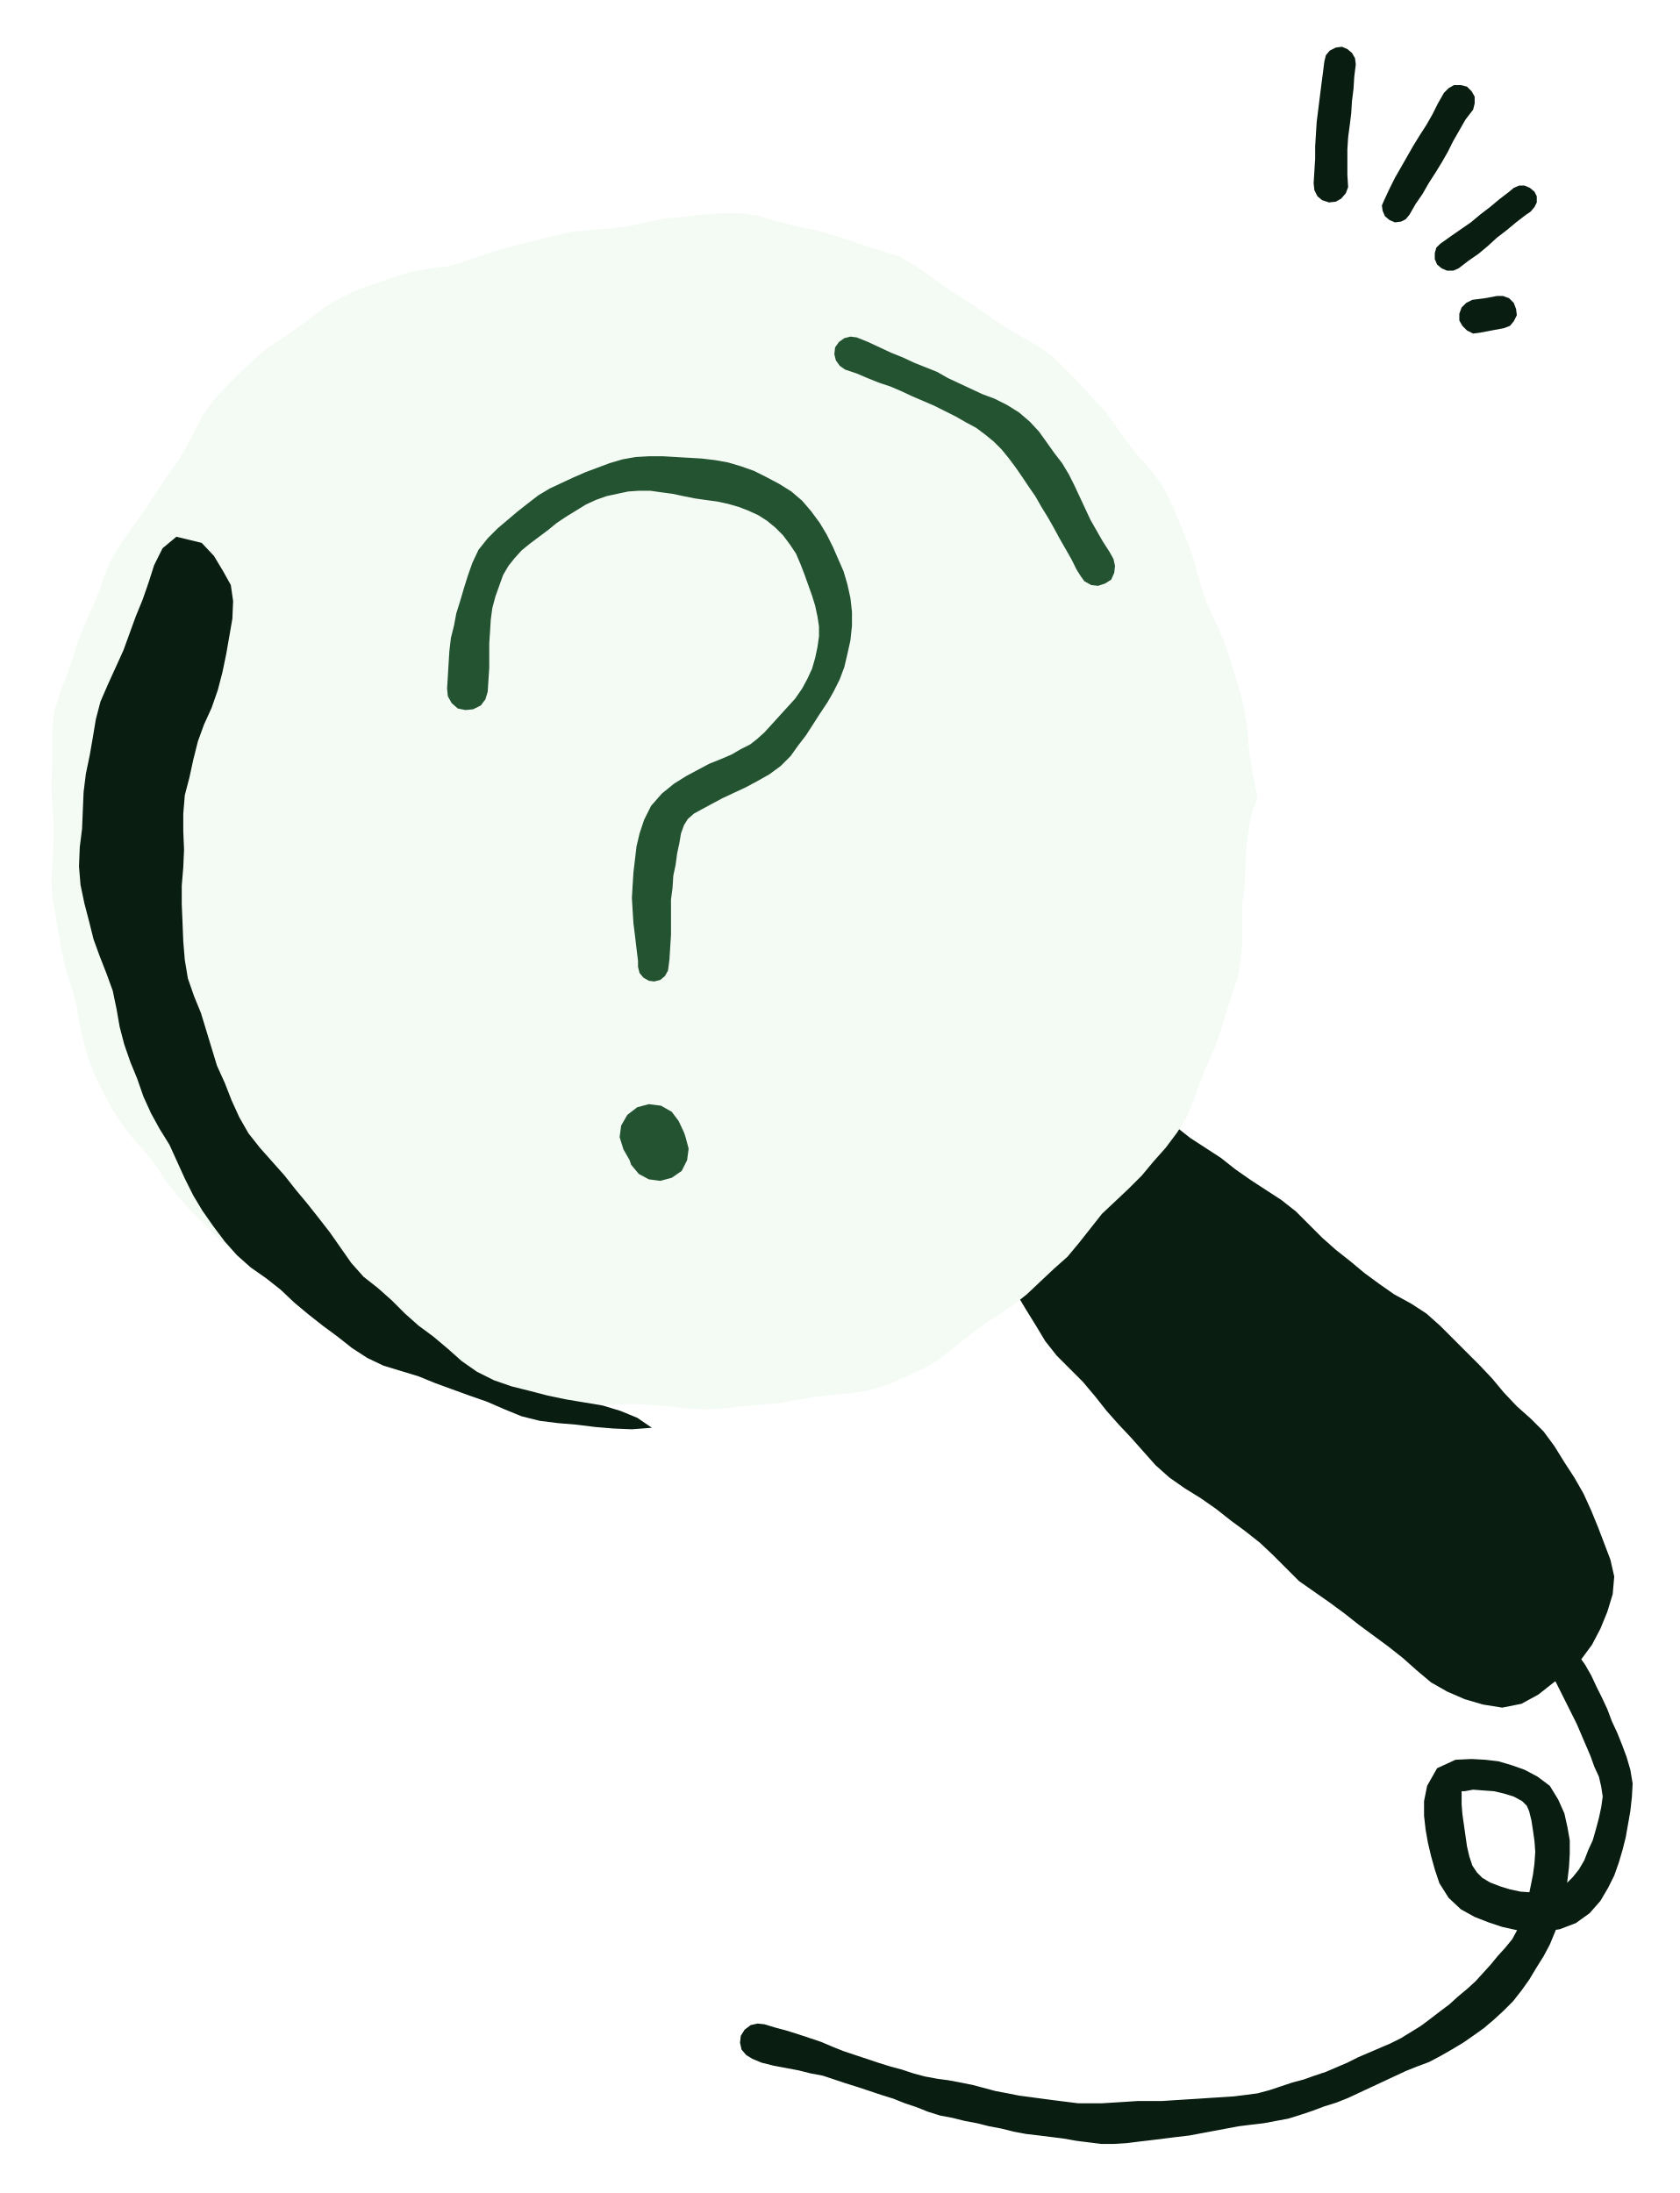
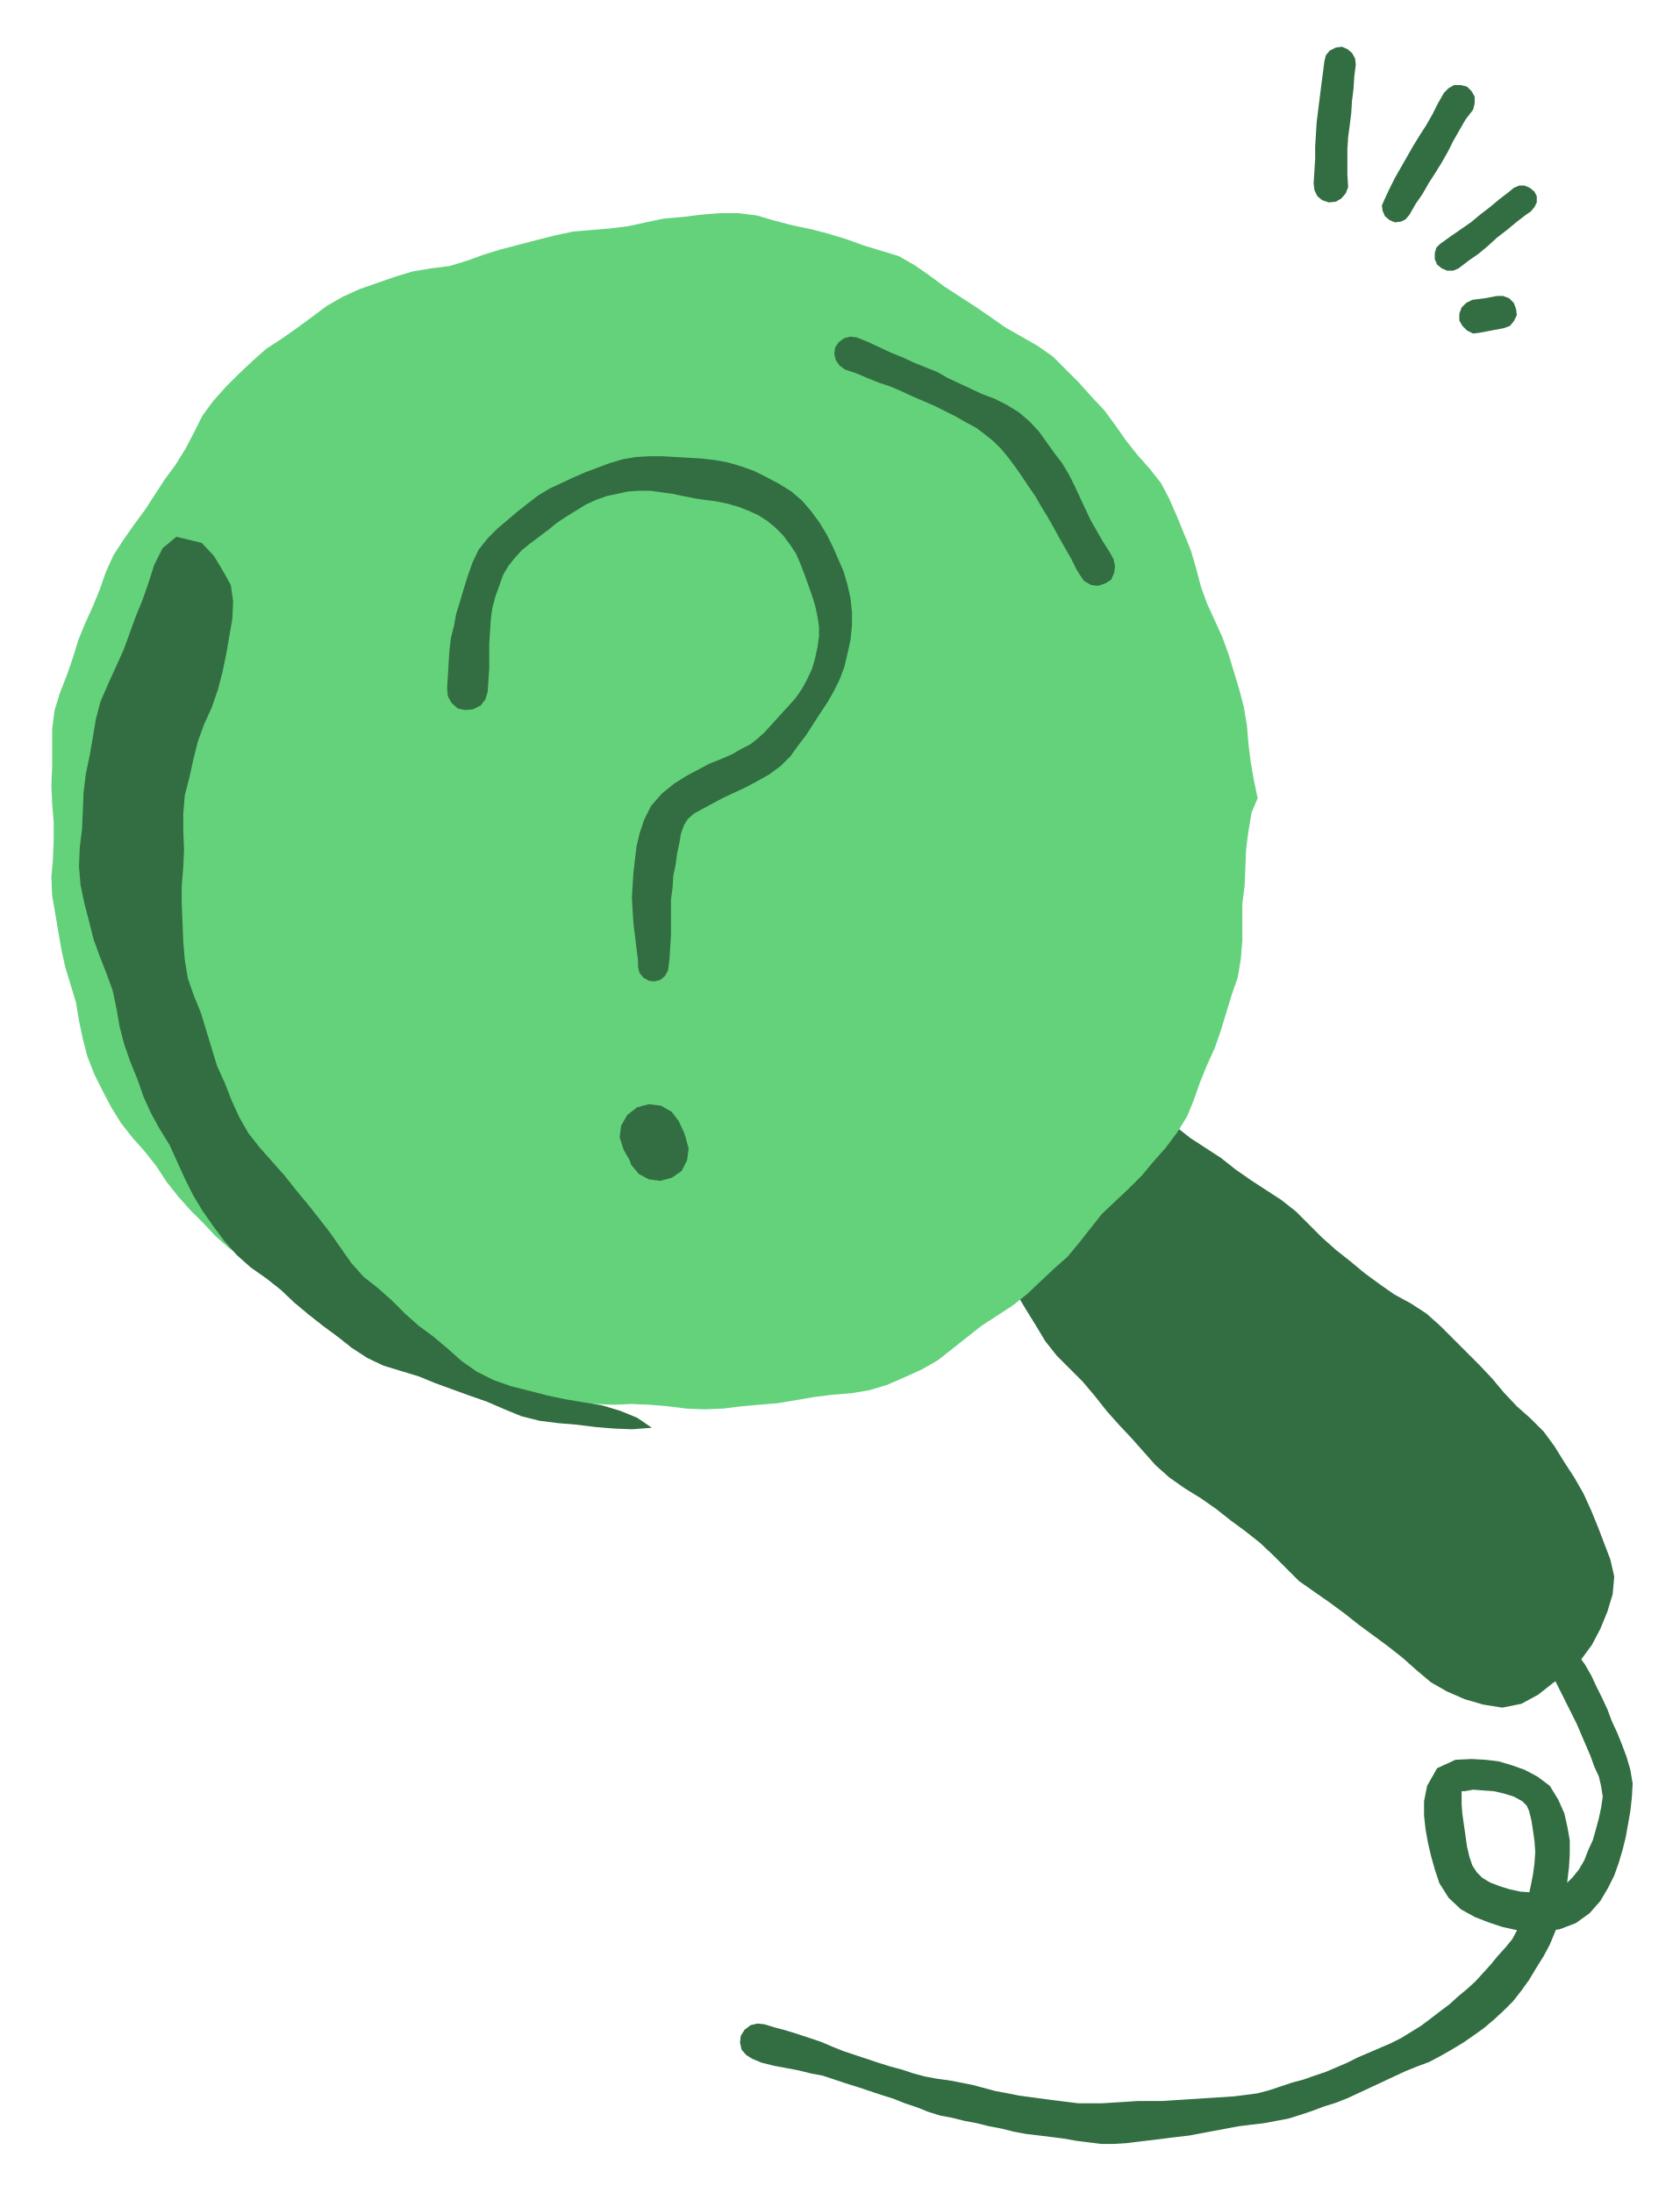
<svg xmlns="http://www.w3.org/2000/svg" viewBox="51 18 219 286" width="219" height="286">
-   <path fill="#091D11" d="M226.8 42.4L226.7 40.8 226.7 39.2 226.7 37.5 226.8 35.9 227.0 34.4 227.2 32.8 227.3 31.2 227.5 29.6 227.6 28.0 227.8 26.4 227.7 25.6 227.3 24.9 226.7 24.4 226.0 24.1 225.2 24.2 224.4 24.6 223.9 25.2 223.7 26.0 223.5 27.6 223.3 29.1 223.1 30.7 222.9 32.3 222.7 33.9 222.6 35.5 222.5 37.1 222.5 38.7 222.4 40.3 222.3 41.9 222.4 42.8 222.8 43.6 223.4 44.1 224.3 44.4 225.2 44.3 225.9 43.9 226.5 43.2Z" />
-   <path fill="#091D11" d="M234.8 46.0L235.6 44.6 236.5 43.3 237.3 41.9 238.2 40.5 239.0 39.2 239.8 37.8 240.5 36.4 241.3 35.0 242.1 33.6 243.1 32.3 243.3 31.5 243.3 30.6 242.9 29.9 242.3 29.3 241.5 29.1 240.6 29.1 239.9 29.5 239.3 30.1 238.5 31.5 237.8 32.9 237.0 34.3 236.1 35.7 235.3 37.0 234.5 38.4 233.7 39.8 232.9 41.2 232.2 42.6 231.5 44.1 231.2 44.8 231.3 45.5 231.6 46.2 232.2 46.7 232.9 47.0 233.7 46.9 234.3 46.6Z" />
-   <path fill="#091D11" d="M241.2 53.0L242.5 52.0 243.8 51.1 245.0 50.1 246.2 49.0 247.5 48.0 248.7 47.0 250.0 46.0 250.6 45.6 251.1 45.0 251.4 44.4 251.4 43.6 251.1 43.0 250.5 42.5 249.8 42.2 249.1 42.2 248.4 42.5 247.8 43.0 246.5 44.0 245.3 45.0 244.0 46.0 242.8 47.0 241.5 47.9 240.2 48.8 238.8 49.8 238.3 50.3 238.1 51.0 238.1 51.8 238.4 52.5 239.0 53.0 239.7 53.3 240.5 53.3Z" />
-   <path fill="#091D11" d="M243.9 61.4L245.5 61.1 247.1 60.8 247.9 60.5 248.4 59.9 248.8 59.1 248.7 58.3 248.4 57.5 247.8 56.9 247.0 56.6 246.2 56.6 244.6 56.9 243.0 57.1 242.2 57.5 241.6 58.1 241.3 58.9 241.3 59.8 241.7 60.5 242.3 61.1 243.1 61.5Z" />
-   <path fill="#091D11" d="M178.5 176.0L178.8 173.8 179.6 171.6 180.8 169.5 182.4 167.8 184.3 166.4 186.2 165.0 188.1 163.6 190.2 162.4 192.6 161.7 195.1 161.4 197.6 161.7 200.0 162.4 202.2 163.5 204.3 164.9 206.2 166.4 208.2 167.7 210.2 169.0 212.1 170.5 214.1 171.9 216.1 173.2 218.1 174.5 220.0 176.0 221.7 177.7 223.4 179.4 225.2 181.0 227.1 182.5 228.9 184.0 230.8 185.4 232.8 186.8 235.0 188.0 237.0 189.3 238.8 190.9 240.5 192.6 242.2 194.3 243.9 196.0 245.6 197.8 247.1 199.6 248.8 201.4 250.6 203.0 252.3 204.7 253.7 206.6 255.0 208.7 256.3 210.7 257.5 212.8 258.5 215.0 259.4 217.2 260.2 219.3 261.0 221.4 261.5 223.6 261.3 225.9 260.6 228.2 259.7 230.4 258.6 232.5 257.2 234.4 255.4 236.1 253.5 237.5 251.6 239.0 249.4 240.2 246.9 240.7 244.4 240.3 242.0 239.6 239.7 238.6 237.6 237.4 235.7 235.8 233.9 234.2 232.0 232.7 230.1 231.3 228.2 229.9 226.3 228.4 224.4 227.0 222.4 225.6 220.4 224.2 218.7 222.5 217.0 220.8 215.3 219.2 213.4 217.7 211.5 216.3 209.6 214.8 207.6 213.4 205.5 212.1 203.5 210.7 201.7 209.1 200.1 207.3 198.5 205.5 196.9 203.8 195.3 202.0 193.8 200.1 192.2 198.2 190.5 196.5 188.8 194.8 187.3 192.9 186.1 190.9 184.8 188.8 183.6 186.8 182.4 184.7 181.4 182.5 180.4 180.4 179.4 178.4Z" />
-   <path fill="#F3FBF4" d="M214.2 124.0L213.8 126.4 213.5 128.7 213.4 131.1 213.3 133.5 213.0 135.9 213.0 138.3 213.0 140.7 212.8 143.1 212.4 145.5 211.6 147.8 210.9 150.1 210.2 152.4 209.4 154.7 208.4 156.9 207.5 159.1 206.7 161.4 205.8 163.6 204.5 165.7 203.0 167.7 201.4 169.5 199.9 171.3 198.2 173.0 196.4 174.7 194.7 176.3 193.2 178.2 191.7 180.1 190.2 181.9 188.4 183.5 186.7 185.1 184.9 186.8 183.0 188.3 181.0 189.6 179.0 190.9 177.1 192.4 175.2 193.9 173.3 195.4 171.2 196.6 169.0 197.6 166.7 198.6 164.4 199.3 162.0 199.7 159.5 199.9 157.1 200.2 154.8 200.6 152.4 201.0 150.0 201.2 147.7 201.4 145.3 201.7 142.9 201.8 140.5 201.7 138.1 201.4 135.7 201.2 133.4 201.1 131.0 201.2 128.6 201.1 126.2 201.1 123.7 201.1 121.3 201.1 118.9 200.7 116.6 200.0 114.3 199.2 112.0 198.5 109.7 197.8 107.4 196.9 105.2 196.0 102.9 195.2 100.6 194.4 98.5 193.4 96.4 192.0 94.5 190.6 92.5 189.2 90.6 187.8 88.7 186.3 86.9 184.8 85.0 183.4 82.9 182.2 80.9 180.8 79.1 179.2 77.5 177.5 75.8 175.8 74.2 174.0 72.7 172.1 71.4 170.1 69.9 168.2 68.3 166.4 66.8 164.5 65.5 162.4 64.4 160.3 63.3 158.1 62.4 155.8 61.8 153.5 61.3 151.1 60.9 148.7 60.2 146.4 59.5 144.1 59.0 141.8 58.6 139.5 58.2 137.1 57.8 134.8 57.7 132.4 57.9 130.0 58.0 127.6 58.0 125.2 57.8 122.8 57.7 120.4 57.8 118.0 57.8 115.6 57.8 113.1 58.1 110.7 58.8 108.4 59.7 106.1 60.5 103.8 61.2 101.5 62.1 99.3 63.1 97.1 64.0 94.9 64.8 92.6 65.8 90.4 67.1 88.4 68.5 86.4 69.9 84.5 71.2 82.5 72.5 80.5 73.9 78.6 75.2 76.5 76.3 74.4 77.4 72.2 78.8 70.3 80.4 68.5 82.1 66.8 83.9 65.1 85.7 63.5 87.7 62.2 89.7 60.8 91.6 59.4 93.6 57.9 95.7 56.7 97.9 55.7 100.2 54.9 102.5 54.1 104.8 53.4 107.2 53.0 109.6 52.7 111.9 52.0 114.1 51.2 116.4 50.5 118.7 49.9 121.0 49.3 123.4 48.7 125.7 48.2 128.1 48.0 130.5 47.8 132.9 47.5 135.2 47.0 137.6 46.5 140.0 46.3 142.4 46.0 144.8 45.8 147.3 45.8 149.7 46.1 152.1 46.8 154.4 47.4 156.8 47.9 159.1 48.5 161.4 49.2 163.6 50.0 165.9 50.7 168.2 51.4 170.3 52.6 172.3 54.0 174.2 55.4 176.2 56.7 178.2 58.0 180.1 59.3 182.1 60.7 184.2 61.9 186.3 63.1 188.3 64.5 190.0 66.2 191.7 67.9 193.3 69.7 195.0 71.5 196.4 73.4 197.8 75.4 199.3 77.3 200.9 79.1 202.4 81.0 203.5 83.1 204.5 85.4 205.4 87.6 206.3 89.8 207.0 92.2 207.6 94.5 208.4 96.7 209.4 98.9 210.4 101.1 211.2 103.3 211.9 105.6 212.6 107.9 213.2 110.2 213.6 112.6 213.8 115.0 214.1 117.4 214.5 119.7 215.0 122.1Z" />
-   <path fill="#091D11" d="M74.0 88.0L72.2 89.5 71.1 91.7 70.4 93.9 69.6 96.2 68.7 98.4 67.9 100.6 67.1 102.8 66.1 105.0 65.1 107.2 64.1 109.5 63.5 111.8 63.1 114.2 62.7 116.5 62.2 118.9 61.9 121.3 61.8 123.7 61.7 126.1 61.4 128.5 61.3 131.0 61.5 133.4 62.0 135.8 62.6 138.1 63.2 140.5 64.0 142.7 64.9 145.0 65.7 147.2 66.2 149.6 66.6 151.9 67.2 154.2 68.0 156.5 68.9 158.7 69.7 161.0 70.7 163.2 71.8 165.2 73.1 167.3 74.1 169.5 75.1 171.7 76.2 173.9 77.4 175.9 78.8 177.9 80.3 179.9 81.9 181.7 83.7 183.3 85.7 184.7 87.6 186.2 89.4 187.9 91.2 189.4 93.1 190.9 95.0 192.3 96.9 193.8 98.9 195.1 101.0 196.1 103.3 196.8 105.6 197.5 107.8 198.4 110.0 199.2 112.2 200.0 114.5 200.8 116.8 201.8 119.0 202.7 121.4 203.3 123.8 203.6 126.2 203.8 128.6 204.1 131.0 204.3 133.4 204.4 136.0 204.2 134.1 202.9 131.9 202.0 129.6 201.3 127.2 200.9 124.8 200.5 122.4 200.0 120.1 199.4 117.7 198.8 115.4 198.0 113.2 196.9 111.2 195.5 109.4 193.9 107.5 192.3 105.6 190.9 103.8 189.3 102.1 187.6 100.3 186.0 98.4 184.5 96.8 182.7 95.4 180.7 94.0 178.7 92.6 176.9 91.1 175.0 89.6 173.2 88.1 171.3 86.5 169.5 84.9 167.7 83.4 165.8 82.2 163.7 81.2 161.5 80.3 159.2 79.3 157.0 78.6 154.7 77.9 152.4 77.2 150.1 76.3 147.9 75.5 145.6 75.1 143.2 74.9 140.8 74.8 138.3 74.7 135.9 74.7 133.5 74.9 131.1 75.0 128.8 74.9 126.4 74.9 124.1 75.1 121.7 75.7 119.4 76.2 117.1 76.8 114.7 77.6 112.5 78.6 110.3 79.4 108.0 80.0 105.7 80.5 103.3 80.9 101.0 81.3 98.7 81.4 96.4 81.1 94.3 80.1 92.5 78.9 90.5 77.3 88.8Z" />
-   <path fill="#245331" d="M114.6 108.2L114.7 106.6 114.8 105.1 114.8 103.5 114.8 101.9 114.9 100.4 115.0 98.8 115.2 97.3 115.6 95.8 116.1 94.4 116.6 93.0 117.3 91.8 118.1 90.8 119.0 89.8 120.1 88.9 121.3 88.0 122.5 87.1 123.6 86.2 124.8 85.4 126.1 84.6 127.4 83.8 128.7 83.2 130.1 82.7 131.5 82.4 132.9 82.1 134.3 82.0 135.8 82.0 137.2 82.2 138.7 82.4 140.1 82.7 141.6 83.0 143.0 83.2 144.5 83.4 145.9 83.7 147.3 84.1 148.6 84.6 149.9 85.2 151.0 85.9 152.1 86.8 153.1 87.8 154.0 89.0 154.8 90.2 155.4 91.6 155.9 92.9 156.4 94.3 156.9 95.7 157.3 97.0 157.6 98.4 157.8 99.7 157.8 101.0 157.6 102.4 157.3 103.8 156.9 105.2 156.3 106.5 155.6 107.8 154.7 109.1 153.7 110.2 152.7 111.3 151.7 112.4 150.7 113.5 149.7 114.4 148.8 115.1 147.6 115.7 146.4 116.4 145.0 117.0 143.5 117.6 142.0 118.4 140.5 119.2 138.9 120.2 137.3 121.5 135.9 123.1 135.0 124.9 134.4 126.7 134.0 128.4 133.8 130.1 133.6 131.8 133.5 133.4 133.4 135.1 133.5 136.8 133.6 138.4 133.8 140.0 134.0 141.7 134.2 143.3 134.2 144.1 134.4 144.9 134.9 145.5 135.6 145.9 136.3 146.0 137.1 145.8 137.7 145.3 138.1 144.6 138.2 143.9 138.3 143.1 138.4 141.5 138.5 139.9 138.5 138.4 138.5 136.8 138.5 135.3 138.7 133.8 138.8 132.2 139.1 130.8 139.3 129.3 139.6 127.9 139.8 126.7 140.2 125.6 140.7 124.8 141.5 124.1 142.6 123.5 143.9 122.8 145.2 122.1 146.7 121.4 148.2 120.7 149.7 119.9 151.3 119.0 152.8 117.9 154.1 116.6 155.1 115.2 156.1 113.9 157.0 112.5 157.9 111.1 158.9 109.6 159.7 108.2 160.5 106.6 161.1 105.0 161.5 103.3 161.9 101.5 162.1 99.6 162.1 97.8 161.9 96.0 161.5 94.2 161.0 92.5 160.3 90.9 159.6 89.3 158.8 87.7 157.9 86.2 156.8 84.7 155.6 83.3 154.2 82.1 152.6 81.1 150.9 80.2 149.3 79.4 147.6 78.8 145.9 78.3 144.2 78.0 142.5 77.8 140.8 77.7 139.1 77.6 137.4 77.5 135.7 77.5 133.9 77.6 132.2 77.9 130.5 78.4 128.9 79.0 127.3 79.6 125.7 80.3 124.2 81.0 122.7 81.7 121.2 82.6 119.9 83.6 118.5 84.7 117.2 85.8 115.9 86.9 114.6 88.2 113.4 89.7 112.6 91.4 112.0 93.1 111.5 94.7 111.0 96.4 110.5 98.0 110.2 99.6 109.8 101.2 109.6 102.9 109.5 104.5 109.4 106.2 109.3 107.8 109.4 108.8 109.9 109.7 110.7 110.4 111.7 110.6 112.7 110.5 113.7 110.0 114.3 109.2Z" />
-   <path fill="#245331" d="M132.3 167.9L133.1 169.3 133.3 169.9 134.3 171.1 135.6 171.8 137.1 172.0 138.6 171.6 139.9 170.7 140.6 169.3 140.8 167.8 140.4 166.3 140.2 165.7 139.5 164.2 138.6 163.0 137.2 162.2 135.6 162.0 134.1 162.4 132.8 163.4 132.0 164.8 131.8 166.3Z" />
-   <path fill="#245331" d="M161.2 66.2L162.7 66.7 164.1 67.3 165.6 67.9 167.1 68.4 168.5 69.0 170.0 69.7 171.4 70.3 172.8 70.9 174.2 71.6 175.6 72.3 177.0 73.1 178.3 73.8 179.5 74.7 180.6 75.6 181.6 76.6 182.5 77.7 183.4 78.9 184.3 80.2 185.1 81.4 186.0 82.7 186.8 84.1 187.6 85.4 188.4 86.8 189.1 88.1 189.9 89.5 190.7 90.9 191.4 92.3 191.9 93.1 192.4 93.8 193.3 94.3 194.2 94.4 195.1 94.1 195.9 93.6 196.3 92.7 196.4 91.8 196.2 90.9 195.7 90.0 194.8 88.6 194.0 87.2 193.2 85.8 192.5 84.3 191.8 82.8 191.1 81.3 190.4 79.9 189.5 78.4 188.5 77.1 187.5 75.7 186.5 74.3 185.3 73.0 183.9 71.8 182.3 70.8 180.7 70.0 179.1 69.4 177.6 68.7 176.1 68.0 174.6 67.3 173.2 66.5 171.7 65.9 170.2 65.3 168.7 64.6 167.2 64.0 165.7 63.3 164.2 62.6 162.7 62.0 161.9 61.9 161.1 62.1 160.4 62.6 159.9 63.3 159.8 64.2 160.0 65.0 160.5 65.7Z" />
-   <path fill="#091D11" d="M253.8 237.2L254.5 238.6 255.2 240.0 255.9 241.4 256.6 242.8 257.2 244.2 257.8 245.6 258.4 247.0 258.9 248.4 259.5 249.7 259.8 251.0 260.0 252.3 259.8 253.7 259.5 255.1 259.1 256.6 258.7 258.0 258.1 259.3 257.6 260.6 256.9 261.8 256.1 262.8 255.3 263.6 254.5 264.1 253.4 264.4 252.1 264.7 250.8 264.8 249.3 264.7 247.9 264.4 246.6 264.0 245.3 263.5 244.3 262.9 243.6 262.2 243.0 261.3 242.6 260.1 242.3 258.8 242.1 257.4 241.9 256.0 241.7 254.6 241.6 253.3 241.6 252.1 241.6 251.6 242.0 251.6 243.1 251.4 244.4 251.5 245.8 251.6 247.1 251.9 248.4 252.3 249.5 252.9 250.1 253.5 250.4 254.2 250.7 255.4 250.9 256.7 251.1 258.1 251.2 259.5 251.1 261.0 250.9 262.5 250.6 264.0 250.3 265.4 250.0 266.9 249.5 268.3 248.9 269.6 248.2 270.9 247.3 272.0 246.3 273.1 245.4 274.2 244.4 275.3 243.4 276.4 242.3 277.4 241.1 278.4 240.0 279.4 238.8 280.3 237.5 281.3 236.3 282.2 235.0 283.0 233.7 283.8 232.3 284.5 230.9 285.1 229.5 285.7 228.1 286.3 226.7 287.0 225.3 287.6 223.9 288.2 222.4 288.7 221.0 289.2 219.5 289.6 218.0 290.1 216.5 290.6 215.0 291.0 213.5 291.2 211.9 291.4 210.4 291.5 208.8 291.6 207.3 291.7 205.7 291.8 204.1 291.9 202.6 292.0 201.0 292.0 199.4 292.0 197.9 292.1 196.3 292.2 194.7 292.3 193.1 292.3 191.6 292.3 190.0 292.1 188.4 291.9 186.9 291.7 185.4 291.5 183.9 291.3 182.4 291.0 180.8 290.7 179.3 290.3 177.8 289.9 176.3 289.6 174.7 289.3 173.2 289.1 171.6 288.8 170.1 288.4 168.6 287.9 167.1 287.5 165.5 287.0 164.0 286.5 162.5 286.0 161.0 285.5 159.5 284.9 158.1 284.3 156.6 283.8 155.1 283.3 153.5 282.8 152.0 282.4 150.7 282.0 149.8 281.9 148.9 282.1 148.1 282.7 147.6 283.5 147.5 284.4 147.7 285.3 148.3 286.0 149.1 286.5 150.3 287.0 151.9 287.4 153.5 287.7 155.1 288.0 156.7 288.4 158.3 288.7 159.8 289.2 161.3 289.7 162.9 290.2 164.4 290.7 165.9 291.2 167.5 291.7 169.0 292.3 170.5 292.8 172.0 293.4 173.6 293.9 175.2 294.2 176.8 294.6 178.4 294.9 180.0 295.3 181.6 295.6 183.2 296.0 184.8 296.3 186.5 296.5 188.1 296.7 189.7 296.9 191.4 297.2 193.0 297.4 194.6 297.6 196.3 297.6 197.9 297.5 199.5 297.3 201.2 297.1 202.8 296.9 204.4 296.7 206.1 296.5 207.7 296.2 209.3 295.9 210.9 295.6 212.5 295.3 214.1 295.1 215.8 294.9 217.4 294.6 219.0 294.3 220.6 293.8 222.1 293.3 223.7 292.7 225.3 292.2 226.8 291.6 228.3 290.9 229.8 290.2 231.3 289.5 232.8 288.8 234.3 288.1 235.8 287.5 237.4 286.9 238.9 286.1 240.3 285.3 241.8 284.4 243.1 283.5 244.5 282.5 245.8 281.4 247.1 280.2 248.3 279.0 249.4 277.6 250.4 276.2 251.3 274.7 252.3 273.1 253.1 271.6 253.8 269.9 254.4 268.3 254.9 266.6 255.2 264.9 255.4 263.2 255.6 261.5 255.7 259.8 255.7 258.0 255.4 256.3 255.0 254.5 254.2 252.7 253.1 250.9 251.5 249.7 249.8 248.8 248.1 248.2 246.4 247.7 244.7 247.5 242.9 247.4 240.8 247.5 238.4 248.6 237.1 250.9 236.7 252.9 236.7 254.8 236.9 256.6 237.2 258.3 237.6 260.0 238.1 261.8 238.7 263.6 239.9 265.5 241.5 267.0 243.3 268.0 245.1 268.7 246.9 269.3 248.7 269.7 250.5 269.9 252.4 269.9 254.4 269.6 256.5 268.8 258.3 267.5 259.7 265.9 260.7 264.2 261.5 262.6 262.1 260.9 262.6 259.2 263.0 257.6 263.3 255.9 263.6 254.2 263.8 252.4 263.9 250.6 263.6 248.8 263.1 247.1 262.5 245.5 261.9 244.0 261.2 242.5 260.6 240.9 259.9 239.4 259.2 238.0 258.5 236.5 257.7 235.1 257.2 234.4 256.4 234.0 255.6 233.9 254.7 234.2 254.1 234.7 253.7 235.5 253.6 236.3Z" />
+   <path fill="#326E41" d="M226.8 42.4L226.7 40.8 226.7 39.2 226.7 37.5 226.8 35.9 227.0 34.4 227.2 32.8 227.3 31.2 227.5 29.6 227.6 28.0 227.8 26.4 227.7 25.6 227.3 24.9 226.7 24.4 226.0 24.1 225.2 24.2 224.4 24.6 223.9 25.2 223.7 26.0 223.5 27.6 223.3 29.1 223.1 30.7 222.9 32.3 222.7 33.9 222.6 35.5 222.5 37.1 222.5 38.7 222.4 40.3 222.3 41.9 222.4 42.8 222.8 43.6 223.4 44.1 224.3 44.4 225.2 44.3 225.9 43.9 226.5 43.2Z" />
+   <path fill="#326E41" d="M234.8 46.0L235.6 44.6 236.5 43.3 237.3 41.9 238.2 40.5 239.0 39.2 239.8 37.8 240.5 36.4 241.3 35.0 242.1 33.6 243.1 32.3 243.3 31.5 243.3 30.6 242.9 29.9 242.3 29.3 241.5 29.1 240.6 29.1 239.9 29.5 239.3 30.1 238.5 31.5 237.8 32.9 237.0 34.3 236.1 35.7 235.3 37.0 234.5 38.4 233.7 39.8 232.9 41.2 232.2 42.6 231.5 44.1 231.2 44.8 231.3 45.5 231.6 46.2 232.2 46.7 232.9 47.0 233.7 46.9 234.3 46.6Z" />
+   <path fill="#326E41" d="M241.2 53.0L242.5 52.0 243.8 51.1 245.0 50.1 246.2 49.0 247.5 48.0 248.7 47.0 250.0 46.0 250.6 45.6 251.1 45.0 251.4 44.4 251.4 43.6 251.1 43.0 250.5 42.5 249.8 42.2 249.1 42.2 248.4 42.5 247.8 43.0 246.5 44.0 245.3 45.0 244.0 46.0 242.8 47.0 241.5 47.9 240.2 48.8 238.8 49.8 238.3 50.3 238.1 51.0 238.1 51.8 238.4 52.5 239.0 53.0 239.7 53.3 240.5 53.3Z" />
+   <path fill="#326E41" d="M243.9 61.4L245.5 61.1 247.1 60.8 247.9 60.5 248.4 59.9 248.8 59.1 248.7 58.3 248.4 57.5 247.8 56.9 247.0 56.6 246.2 56.6 244.6 56.9 243.0 57.1 242.2 57.5 241.6 58.1 241.3 58.9 241.3 59.8 241.7 60.5 242.3 61.1 243.1 61.5Z" />
+   <path fill="#326E41" d="M178.5 176.0L178.8 173.8 179.6 171.6 180.8 169.5 182.4 167.8 184.3 166.4 186.2 165.0 188.1 163.6 190.2 162.4 192.6 161.7 195.1 161.4 197.6 161.7 200.0 162.4 202.2 163.5 204.3 164.9 206.2 166.4 208.2 167.7 210.2 169.0 212.1 170.5 214.1 171.9 216.1 173.2 218.1 174.5 220.0 176.0 221.7 177.7 223.4 179.4 225.2 181.0 227.1 182.5 228.9 184.0 230.8 185.4 232.8 186.8 235.0 188.0 237.0 189.3 238.8 190.9 240.5 192.6 242.2 194.3 243.9 196.0 245.6 197.8 247.1 199.6 248.8 201.4 250.6 203.0 252.3 204.7 253.7 206.6 255.0 208.7 256.3 210.7 257.5 212.8 258.5 215.0 259.4 217.2 260.2 219.3 261.0 221.4 261.5 223.6 261.3 225.9 260.6 228.2 259.7 230.4 258.6 232.5 257.2 234.4 255.4 236.1 253.5 237.5 251.6 239.0 249.4 240.2 246.9 240.7 244.4 240.3 242.0 239.6 239.7 238.6 237.6 237.4 235.7 235.8 233.9 234.2 232.0 232.7 230.1 231.3 228.2 229.9 226.3 228.4 224.4 227.0 222.4 225.6 220.4 224.2 218.7 222.5 217.0 220.8 215.3 219.2 213.4 217.7 211.5 216.3 209.6 214.8 207.6 213.4 205.5 212.1 203.5 210.7 201.7 209.1 200.1 207.3 198.5 205.5 196.9 203.8 195.3 202.0 193.8 200.1 192.2 198.2 190.5 196.5 188.8 194.8 187.3 192.9 186.1 190.9 184.8 188.8 183.6 186.8 182.4 184.7 181.4 182.5 180.4 180.4 179.4 178.4Z" />
+   <path fill="#64D27B" d="M214.2 124.0L213.8 126.4 213.5 128.7 213.4 131.1 213.3 133.5 213.0 135.9 213.0 138.3 213.0 140.7 212.8 143.1 212.4 145.5 211.6 147.8 210.9 150.1 210.2 152.4 209.4 154.7 208.4 156.9 207.5 159.1 206.7 161.4 205.8 163.6 204.5 165.7 203.0 167.7 201.4 169.5 199.9 171.3 198.2 173.0 196.4 174.7 194.7 176.3 193.2 178.2 191.7 180.1 190.2 181.9 188.4 183.5 186.7 185.1 184.9 186.8 183.0 188.3 181.0 189.6 179.0 190.9 177.1 192.4 175.2 193.9 173.3 195.4 171.2 196.6 169.0 197.6 166.7 198.6 164.4 199.3 162.0 199.7 159.5 199.9 157.1 200.2 154.8 200.6 152.4 201.0 150.0 201.2 147.7 201.4 145.3 201.7 142.9 201.8 140.5 201.7 138.1 201.4 135.7 201.2 133.4 201.1 131.0 201.2 128.6 201.1 126.2 201.1 123.7 201.1 121.3 201.1 118.9 200.7 116.6 200.0 114.3 199.2 112.0 198.5 109.7 197.8 107.4 196.9 105.2 196.0 102.9 195.2 100.6 194.4 98.5 193.4 96.4 192.0 94.5 190.6 92.5 189.2 90.6 187.8 88.7 186.3 86.9 184.8 85.0 183.4 82.9 182.2 80.9 180.8 79.1 179.2 77.5 177.5 75.8 175.8 74.2 174.0 72.7 172.1 71.4 170.1 69.9 168.2 68.3 166.4 66.8 164.5 65.5 162.4 64.4 160.3 63.3 158.1 62.4 155.8 61.8 153.5 61.3 151.1 60.9 148.7 60.2 146.4 59.5 144.1 59.0 141.8 58.6 139.5 58.2 137.1 57.8 134.8 57.7 132.4 57.9 130.0 58.0 127.6 58.0 125.2 57.8 122.8 57.7 120.4 57.8 118.0 57.8 115.6 57.8 113.1 58.1 110.7 58.8 108.4 59.7 106.1 60.5 103.8 61.2 101.5 62.1 99.3 63.1 97.1 64.0 94.9 64.8 92.6 65.8 90.4 67.1 88.4 68.5 86.4 69.9 84.5 71.2 82.5 72.5 80.5 73.9 78.6 75.2 76.5 76.3 74.4 77.4 72.2 78.8 70.3 80.4 68.5 82.1 66.8 83.9 65.1 85.7 63.5 87.7 62.2 89.7 60.8 91.6 59.4 93.6 57.9 95.7 56.7 97.9 55.7 100.2 54.9 102.5 54.1 104.8 53.4 107.2 53.0 109.6 52.7 111.9 52.0 114.1 51.2 116.4 50.5 118.7 49.9 121.0 49.3 123.4 48.7 125.7 48.2 128.1 48.0 130.5 47.8 132.9 47.5 135.2 47.0 137.6 46.5 140.0 46.3 142.4 46.0 144.8 45.8 147.3 45.8 149.7 46.1 152.1 46.8 154.4 47.4 156.8 47.9 159.1 48.5 161.4 49.2 163.6 50.0 165.9 50.7 168.2 51.4 170.3 52.6 172.3 54.0 174.2 55.4 176.2 56.7 178.2 58.0 180.1 59.3 182.1 60.7 184.2 61.9 186.3 63.1 188.3 64.5 190.0 66.2 191.7 67.9 193.3 69.7 195.0 71.5 196.4 73.4 197.8 75.4 199.3 77.3 200.9 79.1 202.4 81.0 203.5 83.1 204.5 85.4 205.4 87.6 206.3 89.8 207.0 92.2 207.6 94.5 208.4 96.7 209.4 98.9 210.4 101.1 211.2 103.3 211.9 105.6 212.6 107.9 213.2 110.2 213.6 112.6 213.8 115.0 214.1 117.4 214.5 119.7 215.0 122.1Z" />
+   <path fill="#326E41" d="M74.0 88.0L72.2 89.5 71.1 91.7 70.4 93.9 69.6 96.2 68.7 98.4 67.9 100.6 67.1 102.8 66.1 105.0 65.1 107.2 64.1 109.5 63.5 111.8 63.1 114.2 62.7 116.5 62.2 118.9 61.9 121.3 61.8 123.7 61.7 126.1 61.4 128.5 61.3 131.0 61.5 133.4 62.0 135.8 62.6 138.1 63.2 140.5 64.0 142.7 64.9 145.0 65.7 147.2 66.2 149.6 66.6 151.9 67.2 154.2 68.0 156.5 68.9 158.7 69.7 161.0 70.7 163.2 71.8 165.2 73.1 167.3 74.1 169.5 75.1 171.7 76.2 173.9 77.4 175.9 78.8 177.9 80.3 179.9 81.9 181.7 83.7 183.3 85.7 184.7 87.6 186.2 89.4 187.9 91.2 189.4 93.1 190.9 95.0 192.3 96.9 193.8 98.9 195.1 101.0 196.1 103.3 196.8 105.6 197.5 107.8 198.4 110.0 199.2 112.2 200.0 114.5 200.8 116.8 201.8 119.0 202.7 121.4 203.3 123.8 203.6 126.2 203.8 128.6 204.1 131.0 204.3 133.4 204.4 136.0 204.2 134.1 202.9 131.9 202.0 129.6 201.3 127.2 200.9 124.8 200.5 122.4 200.0 120.1 199.4 117.7 198.8 115.4 198.0 113.2 196.9 111.2 195.5 109.4 193.9 107.5 192.3 105.6 190.9 103.8 189.3 102.1 187.6 100.3 186.0 98.4 184.5 96.8 182.7 95.4 180.7 94.0 178.7 92.6 176.9 91.1 175.0 89.6 173.2 88.1 171.3 86.5 169.5 84.9 167.7 83.4 165.8 82.2 163.7 81.2 161.5 80.3 159.2 79.3 157.0 78.6 154.7 77.9 152.4 77.2 150.1 76.3 147.9 75.5 145.6 75.1 143.2 74.9 140.8 74.8 138.3 74.7 135.9 74.7 133.5 74.9 131.1 75.0 128.8 74.9 126.4 74.9 124.1 75.1 121.7 75.7 119.4 76.2 117.1 76.8 114.7 77.6 112.5 78.6 110.3 79.4 108.0 80.0 105.7 80.5 103.3 80.9 101.0 81.3 98.7 81.4 96.4 81.1 94.3 80.1 92.5 78.9 90.5 77.3 88.8Z" />
+   <path fill="#326E41" d="M114.6 108.2L114.7 106.6 114.8 105.1 114.8 103.5 114.8 101.9 114.9 100.4 115.0 98.8 115.2 97.3 115.6 95.8 116.1 94.4 116.6 93.0 117.3 91.8 118.1 90.8 119.0 89.8 120.1 88.9 121.3 88.0 122.5 87.1 123.6 86.2 124.8 85.4 126.1 84.6 127.4 83.8 128.7 83.2 130.1 82.7 131.5 82.4 132.9 82.1 134.3 82.0 135.8 82.0 137.2 82.2 138.7 82.4 140.1 82.7 141.6 83.0 143.0 83.2 144.5 83.4 145.9 83.7 147.3 84.1 148.6 84.6 149.9 85.2 151.0 85.9 152.1 86.8 153.1 87.8 154.0 89.0 154.8 90.2 155.4 91.6 155.9 92.9 156.4 94.3 156.9 95.7 157.3 97.0 157.6 98.4 157.8 99.7 157.8 101.0 157.6 102.4 157.3 103.8 156.9 105.2 156.3 106.5 155.6 107.8 154.7 109.1 153.7 110.2 152.7 111.3 151.7 112.4 150.7 113.5 149.7 114.4 148.8 115.1 147.6 115.7 146.4 116.4 145.0 117.0 143.5 117.6 142.0 118.4 140.5 119.2 138.9 120.2 137.3 121.5 135.9 123.1 135.0 124.9 134.4 126.7 134.0 128.4 133.8 130.1 133.6 131.8 133.5 133.4 133.4 135.1 133.5 136.8 133.6 138.4 133.8 140.0 134.0 141.7 134.2 143.3 134.2 144.1 134.4 144.9 134.9 145.5 135.6 145.9 136.3 146.0 137.1 145.8 137.7 145.3 138.1 144.6 138.2 143.9 138.3 143.1 138.4 141.5 138.5 139.9 138.5 138.4 138.5 136.8 138.5 135.3 138.7 133.8 138.8 132.2 139.1 130.8 139.3 129.3 139.6 127.9 139.8 126.7 140.2 125.6 140.7 124.8 141.5 124.1 142.6 123.5 143.9 122.8 145.2 122.1 146.7 121.4 148.2 120.7 149.7 119.9 151.3 119.0 152.8 117.9 154.1 116.6 155.1 115.2 156.1 113.9 157.0 112.5 157.9 111.1 158.9 109.6 159.7 108.2 160.5 106.6 161.1 105.0 161.5 103.3 161.9 101.5 162.1 99.6 162.1 97.8 161.9 96.0 161.5 94.2 161.0 92.5 160.3 90.9 159.6 89.3 158.8 87.7 157.9 86.2 156.8 84.7 155.6 83.3 154.2 82.1 152.6 81.1 150.9 80.2 149.3 79.4 147.6 78.8 145.9 78.3 144.2 78.0 142.5 77.8 140.8 77.7 139.1 77.6 137.4 77.5 135.7 77.5 133.9 77.6 132.2 77.9 130.5 78.4 128.9 79.0 127.3 79.6 125.7 80.3 124.2 81.0 122.7 81.7 121.2 82.6 119.9 83.6 118.5 84.7 117.2 85.8 115.9 86.9 114.6 88.2 113.4 89.7 112.6 91.4 112.0 93.1 111.5 94.7 111.0 96.4 110.5 98.0 110.2 99.6 109.8 101.2 109.6 102.9 109.5 104.5 109.4 106.2 109.3 107.8 109.4 108.8 109.9 109.7 110.7 110.4 111.7 110.6 112.7 110.5 113.7 110.0 114.3 109.2Z" />
+   <path fill="#326E41" d="M132.3 167.9L133.1 169.3 133.3 169.9 134.3 171.1 135.6 171.8 137.1 172.0 138.6 171.6 139.9 170.7 140.6 169.3 140.8 167.8 140.4 166.3 140.2 165.7 139.5 164.2 138.6 163.0 137.2 162.2 135.6 162.0 134.1 162.4 132.8 163.4 132.0 164.8 131.8 166.3Z" />
+   <path fill="#326E41" d="M161.2 66.2L162.7 66.7 164.1 67.3 165.6 67.9 167.1 68.4 168.5 69.0 170.0 69.7 171.4 70.3 172.8 70.9 174.2 71.6 175.6 72.3 177.0 73.1 178.3 73.8 179.5 74.7 180.6 75.6 181.6 76.6 182.5 77.7 183.4 78.9 184.3 80.2 185.1 81.4 186.0 82.7 186.8 84.1 187.6 85.4 188.4 86.8 189.1 88.1 189.9 89.5 190.7 90.9 191.4 92.3 191.9 93.1 192.4 93.8 193.3 94.3 194.2 94.4 195.1 94.1 195.9 93.6 196.3 92.7 196.4 91.8 196.2 90.9 195.7 90.0 194.8 88.6 194.0 87.2 193.2 85.8 192.5 84.3 191.8 82.8 191.1 81.3 190.4 79.9 189.5 78.4 188.5 77.1 187.5 75.7 186.5 74.3 185.3 73.0 183.9 71.8 182.3 70.8 180.7 70.0 179.1 69.4 177.6 68.7 176.1 68.0 174.6 67.3 173.2 66.5 171.7 65.9 170.2 65.3 168.7 64.6 167.2 64.0 165.7 63.3 164.2 62.6 162.7 62.0 161.9 61.9 161.1 62.1 160.4 62.6 159.9 63.3 159.8 64.2 160.0 65.0 160.5 65.7Z" />
+   <path fill="#326E41" d="M253.8 237.2L254.5 238.6 255.2 240.0 255.9 241.4 256.6 242.8 257.2 244.2 257.8 245.6 258.4 247.0 258.9 248.4 259.5 249.7 259.8 251.0 260.0 252.3 259.8 253.7 259.5 255.1 259.1 256.6 258.7 258.0 258.1 259.3 257.6 260.6 256.9 261.8 256.1 262.8 255.3 263.6 254.5 264.1 253.4 264.4 252.1 264.7 250.8 264.8 249.3 264.7 247.9 264.4 246.6 264.0 245.3 263.5 244.3 262.9 243.6 262.2 243.0 261.3 242.6 260.1 242.3 258.8 242.1 257.4 241.9 256.0 241.7 254.6 241.6 253.3 241.6 252.1 241.6 251.6 242.0 251.6 243.1 251.4 244.4 251.5 245.8 251.6 247.1 251.9 248.4 252.3 249.5 252.9 250.1 253.5 250.4 254.2 250.7 255.4 250.9 256.7 251.1 258.1 251.2 259.5 251.1 261.0 250.9 262.5 250.6 264.0 250.3 265.4 250.0 266.9 249.5 268.3 248.9 269.6 248.2 270.9 247.3 272.0 246.3 273.1 245.4 274.2 244.4 275.3 243.4 276.4 242.3 277.4 241.1 278.4 240.0 279.4 238.8 280.3 237.5 281.3 236.3 282.2 235.0 283.0 233.7 283.8 232.3 284.5 230.9 285.1 229.5 285.7 228.1 286.3 226.7 287.0 225.3 287.6 223.9 288.2 222.4 288.7 221.0 289.2 219.5 289.6 218.0 290.1 216.5 290.6 215.0 291.0 213.5 291.2 211.9 291.4 210.4 291.5 208.8 291.6 207.3 291.7 205.7 291.8 204.1 291.9 202.6 292.0 201.0 292.0 199.4 292.0 197.9 292.1 196.3 292.2 194.7 292.3 193.1 292.3 191.6 292.3 190.0 292.1 188.4 291.9 186.9 291.7 185.4 291.5 183.9 291.3 182.4 291.0 180.8 290.7 179.3 290.3 177.8 289.9 176.3 289.6 174.7 289.3 173.2 289.1 171.6 288.8 170.1 288.4 168.6 287.9 167.1 287.5 165.5 287.0 164.0 286.5 162.5 286.0 161.0 285.5 159.5 284.9 158.1 284.3 156.6 283.8 155.1 283.3 153.5 282.8 152.0 282.4 150.7 282.0 149.8 281.9 148.9 282.1 148.1 282.7 147.6 283.5 147.5 284.4 147.7 285.3 148.3 286.0 149.1 286.5 150.3 287.0 151.9 287.4 153.5 287.7 155.1 288.0 156.7 288.4 158.3 288.7 159.8 289.2 161.3 289.7 162.9 290.2 164.4 290.7 165.9 291.2 167.5 291.7 169.0 292.3 170.5 292.8 172.0 293.4 173.6 293.9 175.2 294.2 176.8 294.6 178.4 294.9 180.0 295.3 181.6 295.6 183.2 296.0 184.8 296.3 186.5 296.5 188.1 296.7 189.7 296.9 191.4 297.2 193.0 297.4 194.6 297.6 196.3 297.6 197.9 297.5 199.5 297.3 201.2 297.1 202.8 296.9 204.4 296.7 206.1 296.5 207.7 296.2 209.3 295.9 210.9 295.6 212.5 295.3 214.1 295.1 215.8 294.9 217.4 294.6 219.0 294.3 220.6 293.8 222.1 293.3 223.7 292.7 225.3 292.2 226.8 291.6 228.3 290.9 229.8 290.2 231.3 289.5 232.8 288.8 234.3 288.1 235.8 287.5 237.4 286.9 238.9 286.1 240.3 285.3 241.8 284.4 243.1 283.5 244.5 282.5 245.8 281.4 247.1 280.2 248.3 279.0 249.4 277.6 250.4 276.2 251.3 274.7 252.3 273.1 253.1 271.6 253.8 269.9 254.4 268.3 254.9 266.6 255.2 264.9 255.4 263.2 255.6 261.5 255.7 259.8 255.7 258.0 255.4 256.3 255.0 254.5 254.2 252.7 253.1 250.9 251.5 249.7 249.8 248.8 248.1 248.2 246.4 247.7 244.7 247.5 242.9 247.4 240.8 247.5 238.4 248.6 237.1 250.9 236.7 252.9 236.7 254.8 236.9 256.6 237.2 258.3 237.6 260.0 238.1 261.8 238.7 263.6 239.9 265.5 241.5 267.0 243.3 268.0 245.1 268.7 246.9 269.3 248.7 269.7 250.5 269.9 252.4 269.9 254.4 269.6 256.5 268.8 258.3 267.5 259.7 265.9 260.7 264.2 261.5 262.6 262.1 260.9 262.6 259.2 263.0 257.6 263.3 255.9 263.6 254.2 263.8 252.4 263.9 250.6 263.6 248.8 263.1 247.1 262.5 245.5 261.9 244.0 261.2 242.5 260.6 240.9 259.9 239.4 259.2 238.0 258.5 236.5 257.7 235.1 257.2 234.4 256.4 234.0 255.6 233.9 254.7 234.2 254.1 234.7 253.7 235.5 253.6 236.3Z" />
</svg>
